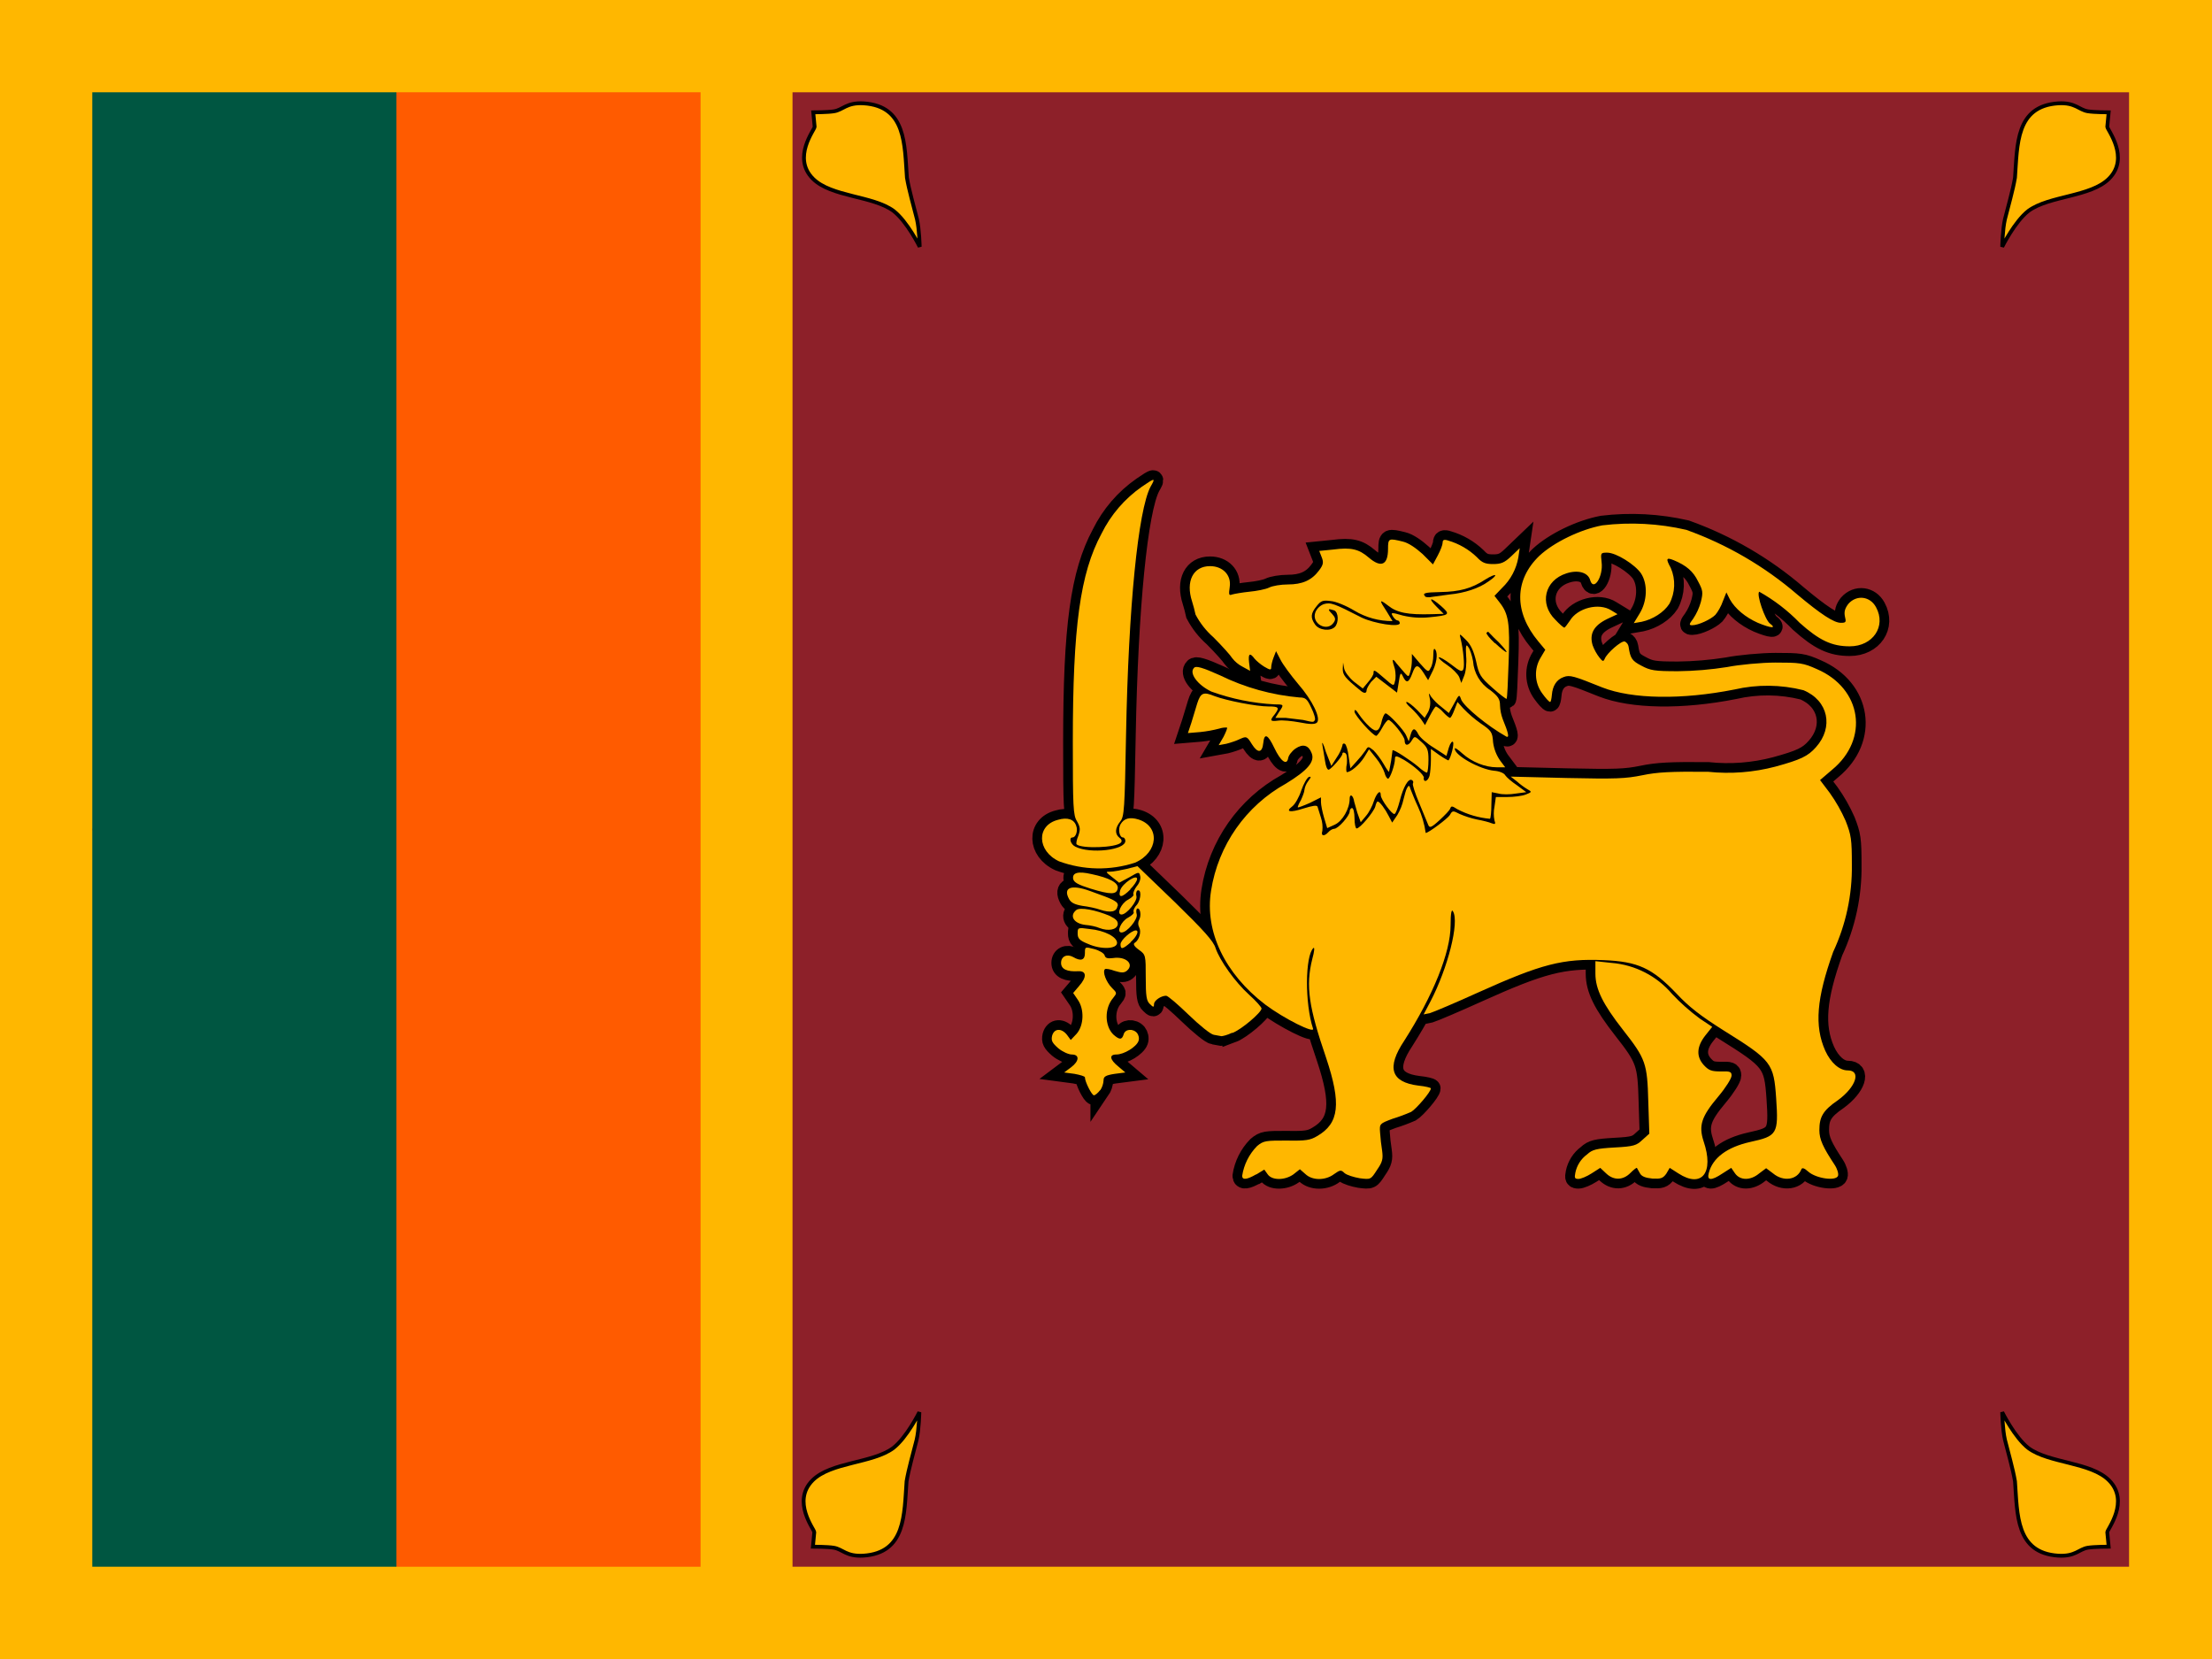
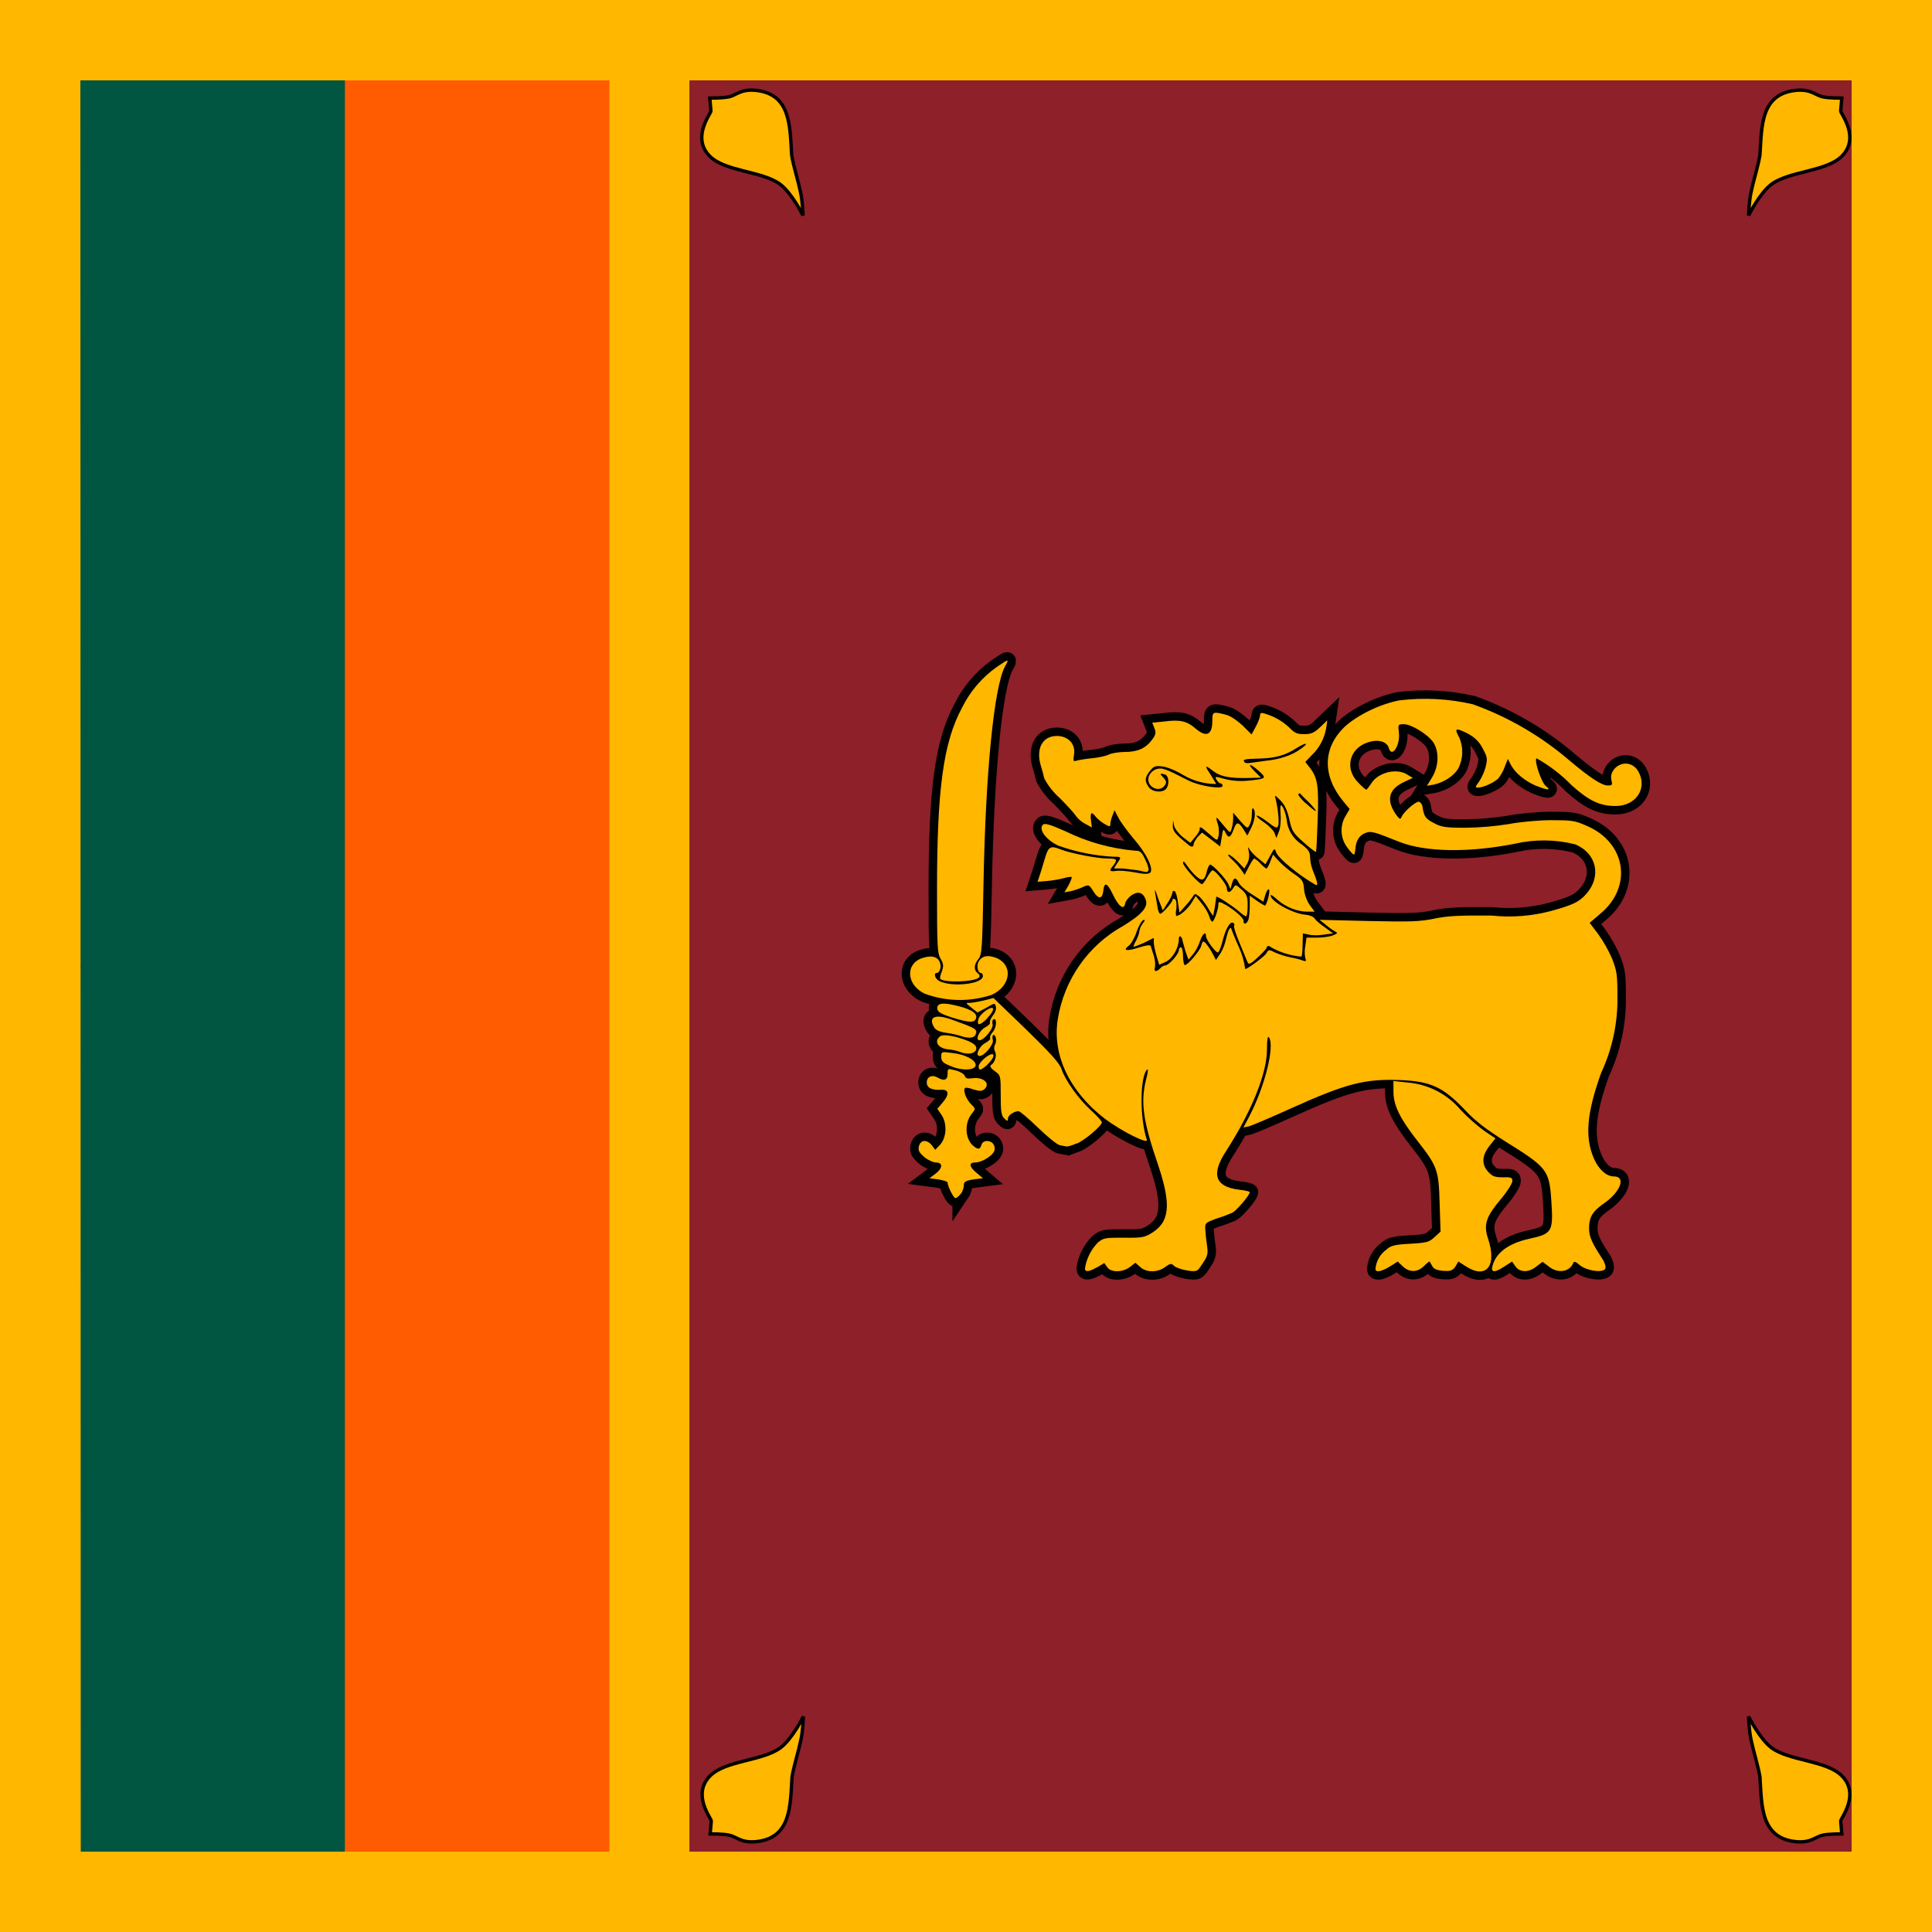
- <svg xmlns="http://www.w3.org/2000/svg" xmlns:xlink="http://www.w3.org/1999/xlink" id="flag-icons-lk" viewBox="0 0 640 480">
-   <path fill="#ffb700" d="M0 0h640v480H0z" />
-   <path fill="#ff5b00" d="m26.7 240 88-213.3h88v426.6h-88z" />
-   <path fill="#005641" d="M26.7 26.7h88v426.6h-88z" />
-   <path fill="#8d2029" d="M229.3 26.7H616v426.6H229.3z" />
-   <path id="lk-a" fill="#ffb700" stroke="#000" stroke-width="1.1" d="M579.3 408.6s3.6 7.3 7.6 10.4c6 4.4 18 4 23.3 9.3 6.1 6.1-.5 14.2-.5 15l.4 4.2s-4.2 0-6 .3c-2.6.4-3.6 2.6-8.6 2.3-12.3-.8-11.8-12-12.5-21.5-.6-3.6-2-8.4-2.9-12-.7-3-.8-8-.8-8z" />
-   <use xlink:href="#lk-a" width="100%" height="100%" transform="matrix(-1 0 0 1 845.3 0)" />
-   <use xlink:href="#lk-a" width="100%" height="100%" transform="matrix(1 0 0 -1 0 480)" />
-   <use xlink:href="#lk-a" width="100%" height="100%" transform="rotate(180 422.7 240)" />
-   <g transform="translate(0 -76)">
+ <svg xmlns="http://www.w3.org/2000/svg" xmlns:xlink="http://www.w3.org/1999/xlink" id="flag-icons-lk" viewBox="0 0 512 512">
+   <path fill="#ffb700" d="M0 0h512v512H0z" />
+   <path fill="#ff5b00" d="M21.3 256 91.4 21.3h70.1v469.4h-70z" />
+   <path fill="#005641" d="M21.3 21.3h70.1v469.4h-70z" />
+   <path fill="#8d2029" d="M182.7 21.3h308v469.4h-308z" />
+   <path id="lk-a" fill="#ffb700" stroke="#000" stroke-width=".9" d="M463.4 454.9s2.9 5.9 6.1 8.3c4.8 3.5 14.5 3.3 18.6 7.4 5 5-.4 11.4-.3 12l.3 3.4s-3.4 0-4.8.3c-2.1.3-3 2-6.9 1.8-9.9-.7-9.5-9.6-10-17.2-.5-3-1.7-6.7-2.3-9.6-.6-2.5-.7-6.4-.7-6.4z" />
+   <use xlink:href="#lk-a" width="100%" height="100%" transform="matrix(-1 0 0 1 676.3 0)" />
+   <use xlink:href="#lk-a" width="100%" height="100%" transform="matrix(1 0 0 -1 0 512)" />
+   <use xlink:href="#lk-a" width="100%" height="100%" transform="rotate(180 338.1 256)" />
+   <g transform="matrix(.8 0 0 .8 0 3.2)">
    <use xlink:href="#lk-b" width="100%" height="100%" stroke="#000" stroke-width="5.6" />
    <g id="lk-b" fill="#ffb700">
      <path d="m363.5 415.8 2.3-1.4 1 1.4c1.3 1.8 5 1.7 7.4 0l1.9-1.5 1.6 1.4c2 1.9 5.8 1.9 8.3 0 1.7-1.2 2-1.3 3-.3.7.6 2.7 1.2 4.4 1.5 3.2.4 3.2.4 5-2.4 1.6-2.3 1.8-3.2 1.5-5.5a59.4 59.4 0 0 1-.6-5.3c-.2-2.6-.1-2.6 3.6-4a50.5 50.5 0 0 0 5.4-2c1.5-.9 5.7-5.8 5.7-6.8 0-.2-1.6-.6-3.6-.8-8-1-9.3-5.2-4.1-13 8.3-13 13.4-25.5 13.4-33.4 0-3.6.3-4.8.7-4 1.9 3.1-1.5 16.4-6.5 26l-2 3.8 1.9-.4c1-.3 7.4-3 14-6 18.2-8.2 24.4-9.8 36.2-9.3 9.9.4 14 2.3 21 9.6 3.7 4 7.3 6.7 13.8 10.8 13.8 8.6 14.4 9.4 15.1 19.6.7 10.3.3 10.9-7.5 12.6-6.7 1.5-10.9 4.6-12 9-.6 2.2.7 2.3 4 .1l2.5-1.6 1.1 1.6c1.5 2.1 4.5 2.1 7 0l2-1.5 2 1.5c3 2.5 7 1.9 8.2-1.2.2-.5.8-.4 2 .7 2.3 2 8 2.8 8.6 1.2.2-.6-.2-2-1-3.2-3.3-5-4.4-7.3-4.4-10 0-3.8 1-5.7 5.4-8.7 5.2-3.8 6.8-8.6 2.8-8.6-2.4 0-4.9-2.2-6.5-5.7-3.2-7.2-2.5-15.2 2.3-28.6a57.6 57.6 0 0 0 5.4-25.2c0-7.4-.2-8.6-1.8-12.7a45.4 45.4 0 0 0-4.6-8.1l-2.8-3.7 3.5-3c10.8-8.9 8.6-23.5-4.4-29.1-4-1.8-5-1.9-12-1.9-4 0-10.5.6-14 1.3a98.2 98.2 0 0 1-14.2 1.2c-6.8 0-8-.2-10.6-1.6-2.7-1.4-3.2-2.1-3.7-5.5a2 2 0 0 0-1.1-1.5c-1-.3-5.2 3.4-5.8 5-.4.9-.6.8-1.5-.3a13.4 13.4 0 0 1-2-3.6c-1-3.3.3-5.7 4.2-7.6l3-1.4-1.8-1.1c-3.6-2.3-9.8-.7-12 3-.7 1-1.4 2-1.6 2-.2 0-1.4-1-2.6-2.3-4.7-4.6-3.1-11.4 3.2-13.4 3.3-1.1 6.3-.3 6.9 2 1 3.3 3.8-1.1 3.3-5.2-.3-2.7-.3-2.8 1.6-2.8 2.6 0 8 3.4 9.8 6 2 3.1 1.8 8-.4 11.6l-1.7 2.8 2.3-.4c3.2-.7 6.4-2.7 8-5.2a12 12 0 0 0 .4-10.4c-1.5-2.7-1.3-3.1.9-2.2 3.6 1.5 5.6 3.2 7 6.1 1.4 2.6 1.5 3.2.8 6a17 17 0 0 1-2.2 4.8c-1.2 1.6-1.3 1.9-.3 1.9 1.8 0 5.4-1.7 6.7-3 .7-.8 1.7-2.5 2.2-4l1-2.5 1 2c1.5 2.7 4.5 5.2 8.1 6.8 3.9 1.6 5.5 1.7 3.5.2-1.4-1-4-8.5-3.1-9.2a51 51 0 0 1 11.7 9c5.7 5.1 9.3 6.8 14.5 6.8 6.7 0 10.6-5.8 7.6-11.3-1.7-3.2-5.6-3.7-8-1-1 1.3-1.3 2.3-1 3.7.4 1.6.3 1.8-1.2 1.8-2 0-5.8-2.5-12.6-8.2a102 102 0 0 0-32.1-18.7 70.4 70.4 0 0 0-24.3-1.3c-6.4 1.2-14 4.9-18.2 8.8-7.3 7-7.4 16.3-.3 24.8l2 2.4-1.3 2.2a9.3 9.3 0 0 0 .4 10.4c1 1.4 2 2.5 2.3 2.5.2 0 .4-.9.5-2 .2-2.7 1.4-4.5 3.4-5.2 1.8-.7 3-.3 11.2 3 8.7 3.4 23 3.6 38.2.6a42.6 42.6 0 0 1 20 .2c7.2 3 8.8 10.7 3.6 16.5-2.3 2.6-4.4 3.6-11.7 5.6a54.3 54.3 0 0 1-19.5 1.5c-10.8-.1-14.7.1-19 1-4.9 1-7.8 1.1-21.8.8l-16.3-.4 1.8 1.4a22 22 0 0 0 3.1 2.3c1.3.7 1.2.8-.6 1.5-1 .4-3.4.7-5.3.7h-3.3l-.4 2.8a10 10 0 0 0 0 4c.4 1 .2 1.2-.8.8-.7-.3-2.6-.8-4.3-1.1a26.7 26.7 0 0 1-5-1.6c-1.9-1-2.1-1-2.8.3-.6 1-6.2 5.2-7 5.2a26.7 26.7 0 0 0-2.2-7.5c-1-2.1-1.9-4.5-2.2-5.2-.3-1.1-.5-1.2-1-.3-.3.5-.7 2-1 3.2a15.5 15.5 0 0 1-1.8 4.6l-1.5 2.2-1-1.9c-1-2-2.6-4.2-3.2-4.2-.2 0-.5.6-.7 1.5-.5 1.6-4.4 6.3-5.4 6.3-.3 0-.6-1.3-.6-3 0-1.5-.3-2.9-.7-2.9-.4 0-.7.5-.7 1 0 1.2-3.3 5-4.5 5-.4 0-1.2.4-1.7 1-1.2 1.3-2.2 1.1-1.7-.4a9 9 0 0 0-.4-3.8l-1-3.2c-.2-.5-1.4-.3-4 .5-4 1.3-5.4 1-3.3-.6.8-.6 2-2.7 2.6-4.6.7-2 1.7-3.7 2.2-3.9.7-.2.7 0-.2 1.2a5.7 5.7 0 0 0-1.1 2.6c0 .5-.5 1.8-1 2.9-.6 1-1 2-.9 2.1s1.7-.5 3.5-1.3l3.2-1.6v1.4c0 .8.4 2.8.9 4.5l.9 3 2.2-1c2.2-1 4.3-4.6 4.3-7.5 0-1.4.8-1.2 1.2.3 0 .4.6 2.1 1 3.7l1 2.8 1.5-1.8c.9-1 1.9-3 2.3-4.3.8-2.4 2-3.5 2-1.7 0 1.2 3.4 5.8 4 5.4.4-.2 1-1.9 1.5-3.8 1-4 2.5-6.6 3.5-6 .4.2.5.6.3 1-.2.2.6 2.8 1.8 5.6a2557.7 2557.7 0 0 1 2.6 6.3c.4 1 .8 1 3.3-1.3 1.5-1.4 3-2.9 3.1-3.4.3-.8.6-.7 2 .2a25 25 0 0 0 9.5 2.8c.2-.2.4-2 .4-4l.1-3.7 2 .4c1 .3 3.3.3 5 0l3-.4-2.7-2c-1.5-1-3-2.3-3.4-2.9-.3-.6-1.7-1.2-3.2-1.3-4.1-.4-11.4-4.4-11.4-6.4 0-.4 1 .3 2.2 1.4 2.8 2.5 6.6 4 10 4h2.4l-1.5-2a11.9 11.9 0 0 1-2-5.2c-.2-3-.5-3.4-3.6-5.5a35.2 35.2 0 0 1-5-4.3l-1.7-1.9-.9 2.3c-.5 1.3-1 2.3-1.3 2.3-.2 0-1.2-.8-2-1.7a7 7 0 0 0-2-1.6c-.3 0-1 1.2-1.8 2.7l-1.4 2.7-1-1.5a23.8 23.8 0 0 0-3-3.4c-1.2-1-1.7-1.8-1.3-1.8.4 0 1.7 1 3 2.3l2.2 2.3 1-1.7a6 6 0 0 0 .5-3.8c-.4-1.8-.3-1.9.3-.7a16 16 0 0 0 3 3l2.2 1.8 1.5-2.7c1.5-2.8 1.5-2.8 2.1-1.1 1 2.1 7.5 7.5 13 10.6 1 .5.6-1.1-1-5a12.7 12.7 0 0 1-.8-4c0-1.8-.5-2.6-2.8-4.4a10.9 10.9 0 0 1-5-8.4c-.3-1.7-.9-3.5-1.4-4.1-.6-1-.8-.4-.6 2.6.2 2.1-.1 4.7-.6 5.8l-.8 2-.6-1.7c-.4-.9-2-2.5-3.5-3.5s-2.6-2-2.4-2.2c.2-.2 1.8.7 3.5 2 2.7 2.1 3.2 2.3 3.6 1.4.4-1 0-5.6-.8-8.8-.4-1.6-.4-1.6 1.6.4 1.4 1.4 2.2 3.2 2.9 6.2.8 3.8 1.2 4.5 4.7 7.6 2.1 1.9 4 3.3 4.1 3.2.2-.2.4-5 .6-10.8.4-11.1 0-13.8-2.7-17.2l-1.4-1.8 2.2-2.3a16 16 0 0 0 4.7-8.8l.4-2.7-2.4 2.3c-2 1.9-3 2.3-5.3 2.3s-3.2-.4-4.7-2a20 20 0 0 0-8.3-4.8c-1.2-.4-1.6-.2-1.6.6 0 .6-.6 2.2-1.4 3.7l-1.4 2.6-3-3c-1.9-1.7-4-3.2-5.7-3.6-4.1-1-4.3-1-4.3 2.1 0 4.7-2 5.6-5.6 2.5-2.8-2.4-5-3-10.3-2.3l-4 .4.7 1.8c.6 1.5.5 2.2-.8 3.9-2.1 2.8-4.8 4-9 4-2 0-4.4.4-5.4.9s-3.6 1-5.7 1.2c-2 .2-4.3.6-5 .8-1 .4-1 0-.7-2.2.5-3.4-2-6-5.7-6-4.9 0-7.1 4.4-5.2 10.2a44.6 44.6 0 0 1 1 3.8 23 23 0 0 0 5.2 6.6c2.6 2.6 5 5.3 5.4 6a9 9 0 0 0 3 2.5l2.2 1.2-.3-2.4c-.3-2.6.2-3 1.6-1.1.5.6 1.8 1.7 2.8 2.3 1.7 1 2 1 2 .2 0-.6.3-1.9.7-2.9l.7-1.8 1.3 2.5c.7 1.4 3 4.5 5.1 7 4.1 4.7 6.7 10 5.4 11.2-.6.5-2 .5-5-.1-2.2-.4-5-.7-6.2-.5-2.3.3-2.5 0-1-1.8 1.5-2 1.2-2.3-1.8-2.3-3.5 0-12.2-1.7-15.6-3-3.2-1.3-4-1-5 2.1l-1.7 5.6-1 3 3.6-.3a37 37 0 0 0 5.5-1 6 6 0 0 1 2.2-.3c.2.1-.3 1.3-1 2.7l-1.4 2.4 2.2-.4c1.2-.3 3-.9 4-1.4 1.8-.8 2-.8 3.4 1.5 1.7 2.7 3 2.6 3.3-.3.3-3 1.3-2.6 3.2 1.4 1.8 3.8 3.6 5.2 4 3 .1-.8 1-2 2.1-2.8 2.2-1.5 3.8-1 4.7 1.3 1 2.5-1.2 5-7.4 8.8a43 43 0 0 0-21.7 31c-1.9 11.8 4 24 15.6 32.9 5.6 4.2 14.5 8.6 13.9 7-2.4-7.3-2.3-21 .1-23.3.4-.4.3 1-.3 3.1-2 7.9-1 14.1 4 28.7 4.4 13.2 3.8 18.9-2.6 22.6-2 1.2-3.3 1.4-8.8 1.3-6 0-6.7 0-8.6 1.6a15.7 15.7 0 0 0-4.3 8.6c0 1.3 1.4 1.1 4-.4z" />
      <path d="m460.5 415.5 2.5-1.6 1.7 1.6c2.2 2.1 4.9 2 7-.1 1-1 1.8-1.6 1.9-1.5l.9 1.6c.5.9 1.6 1.3 3.6 1.5 2.3.1 3 0 4-1.4l1-1.7 2.5 1.6c6.8 4.4 10.4-.2 7.3-9.3-1.5-4.6-.6-7.2 4.3-13 2.1-2.5 3.8-5.2 3.8-6 0-1.1-.4-1.3-3.2-1.2-2.6 0-3.4-.3-4.8-1.8-2.3-2.5-2.1-5.4.4-8.6l2-2.5-3.6-2.4a59.7 59.7 0 0 1-8-7.1 25.7 25.7 0 0 0-17.5-9l-4.7-.5v3.6c0 4.5 2.2 8.9 8 16.3 6.6 8.4 7 9.7 7.3 20.7l.3 9.3-2 1.8c-1.7 1.6-2.4 1.9-8 2.2-5.3.3-6.5.6-8 2a8.7 8.7 0 0 0-3.4 5.3c-.3 1.5-.2 1.8.9 1.8.7 0 2.4-.7 3.8-1.6m-142.2-24a5.8 5.8 0 0 0 1-3c0-1 .6-1.4 3.2-1.8l3.1-.4-2-1.7c-2.5-2-2.8-3.5-.6-3.5s5.8-2.2 6.4-3.9c.3-.8 0-1.8-.4-2.3-1.2-1.4-3.5-1.2-3.9.4-.5 1.6-1.2 1.6-3 0-2.5-2.5-2.6-7.6 0-10.6 1.1-1.4 1.1-1.4-.4-2.9-1.6-1.6-2.8-4.6-2-5.4.2-.2 1.5 0 2.8.5 2 .6 2.7.6 3.5 0 2.3-1.9-.2-4.3-4-3.7-1.6.2-2.2 0-2.4-.8-.2-.6-1.5-1.4-3-1.8-2.7-.7-2.7-.7-2.7 1.2 0 2-1.2 2.4-3.4 1.1-1.8-1-3.5-.2-3.5 1.7 0 1.8 1.7 2.6 5 2.4 2.4-.1 2.5 1.7.2 4.3l-1.7 2 1.3 1.9c2 2.8 1.8 7.5-.3 9.9l-1.7 1.8-1.1-1.5c-1.6-2-3.7-1.9-4.3.3-.3 1.4 0 2 1.8 3.6 1.2 1 3 1.8 3.9 1.8 2.3 0 2.2 1.9-.2 3.7l-2 1.5 3 .4c1.6.3 3 .7 3 1 0 1.3 2 5.2 2.6 5.2.4 0 1.2-.7 1.8-1.5z" />
      <path d="M356.5 374.9c2.7-1 8.5-6 8.5-7.1 0-.4-1.6-2.2-3.6-4-4-3.6-8.5-9.9-9.7-13.5-.6-2-3.5-5.2-11.7-13.2l-10.9-10.5-3.1.8c-1.8.4-3.9.8-4.7.8-1.5 0-1.5 0 .5 1.6l2 1.6 3-1.6c2.7-1.6 2.8-1.6 3.1-.3.2.7-.2 2-1 2.9-.7.9-1.1 2-1 2.3.3.3-.4 1-1.5 1.6-2 1-3.5 4.3-1.9 4.3 1.5 0 4.7-4 4.3-5.3-.2-.7 0-1.4.2-1.6 1.3-.7 1.2 2.4 0 4-.8.8-1.2 1.8-1 2.2.2.3-.5 1-1.6 1.6-2 1-3.5 4.3-1.9 4.3s4.7-3.8 4.4-5.2c-.2-.7-.2-1.5.1-1.7.9-.4 1.3 2 .6 3.2a2.3 2.3 0 0 0 0 2.2c.7 1.3 0 3.7-1.3 4.5-.5.3-.2 1 1.2 2 2 1.4 2 1.6 2 8 0 5.4.2 6.8 1.2 7.7 1 1 1.2 1 1.2 0s2-2.4 3.5-2.4c.5 0 3.4 2.5 6.5 5.5s6.4 5.7 7.3 5.8l2.2.4c.3 0 1.7-.3 3.1-1zm-33.3-26.1c0-1.7-3.6-3.6-7.9-4-3.5-.5-3.5-.4-3.5 1.3 0 1.4.5 2 3 3 3.8 1.7 8.4 1.5 8.4-.3" />
      <path d="M327.1 348.6c1.8-1.6 2.6-3.4 1.5-3.4-1.2 0-4.4 2.8-4.4 4 0 1.6.6 1.5 3-.6zm-3.7-5.1c.1-1-.5-1.6-2.3-2.5-4-1.7-8.6-2.6-9.7-1.7-2.1 1.7-.7 3.9 2.6 4.3 1.4.1 3.2.5 4.1.9 2.6 1 5 .5 5.3-1m0-5.3c.2-1.3-.7-1.8-8-4.4-5.5-2-7.9-1-6.1 2.3.6 1.1 1.6 1.6 3.9 2 1.7.2 4 .7 5.1 1.1 3 1 4.8.6 5-1zm3.6-4.9c1.1-1.1 2-2.4 2-3 0-1.5-4.3 1.3-4.9 3.3-.6 2.3.5 2.2 3-.3zm-3.6-.3c.2-1.6-2.4-3-7.6-4.1-3.9-.9-5.6-.4-5.3 1.4.2 1 1.5 1.7 5 2.8 5.9 1.8 7.6 1.8 7.9-.1m5-7.4c6.8-3 7.3-10.5 1-12.5-2.6-.8-4.2-.3-5.2 1.4-.8 1.4-.3 3.8.7 3.8.4 0 .7.5.7 1 0 2.7-10.2 3.8-14.4 1.7-1.5-.7-2-2.7-.9-2.7 1 0 1.6-2 1.1-3.3-.6-2-2.6-2.6-5.3-1.8-6.3 1.6-6.1 9 .3 12a33.6 33.6 0 0 0 22 .4" />
      <path d="M324.3 319.8c.4-.4.2-1-.4-1.4-1.4-1.1-1.3-2.8.2-4.7 1.2-1.4 1.3-3.6 1.7-25.1.7-37.1 3.5-65 7.1-71.8 1.5-2.6 1.3-2.6-2.5 0a36 36 0 0 0-11.7 13.6c-6.2 11.5-8.3 27-8.3 60.2 0 18.8.1 21.3 1.2 23 1 1.8 1 2.4.4 4.2-.5 1.1-.7 2.3-.5 2.5 1.4 1.3 11.4 1 12.8-.5m56.1-35.4c.3-.3-.2-2-1-3.6-1.2-2.6-1.7-3-3.4-3a65 65 0 0 1-23-6.4c-5.1-2.3-7-2.8-7.5-2.2-1.6 1.5 1 5 5 6.9a64 64 0 0 0 18.3 3.7c2.7 0 2.8 0 1.2 2.3l-1 1.6h3l5 .6c3 .7 3 .7 3.4.1" />
      <path fill="#000001" d="M412 301.1c0-1-2.9-3.5-5.7-5.2-2.3-1.3-2.7-1.4-2.7-.3 0 1.6-1.4 5.7-2 5.7-.3 0-.8-.8-1-1.7-.3-1-1.4-3-2.5-4.3l-2-2.5-1.4 2.3c-1.4 2.2-3.9 4.3-5 4.3-.2 0-.3-1.2 0-2.5.1-1.6 0-2.8-.5-3-.4-.3-.8-.2-.8.2 0 .8-3.4 4.6-4 4.6-.4 0-.8-1-1-2.4l-.8-4.8c-.2-1.2.3-.4 1 2l1.6 4.1 1.6-2.5a11 11 0 0 0 1.6-3.4c0-.5.3-.7.7-.5.4.2.9 1.9 1.1 3.7l.5 3.4 1.8-2a28.8 28.8 0 0 0 2.6-3.2c.7-1.2.8-1.2 2.3 0 .8.8 2.1 2.5 2.9 3.9s1.5 2.4 1.6 2.3l.6-3.2.4-3c.1-.5 5.4 3 7.4 4.7 1.2 1.1 2.4 1.9 2.6 1.7.2-.2.4-1.8.4-3.7 0-2.8-.3-3.6-2-5.1-2-1.8-2-1.8-2.8-.5-1 1.7-2.1 1.7-2.1 0 0-1.2-3.8-5.9-4.7-5.9-.3 0-1.1 1-1.8 2.3s-1.5 2.3-1.7 2.3c-1 0-6.3-6-6.3-7 0-.8.4-.6 1.3.8a21 21 0 0 0 3.1 3.6c2 1.8 2.8 1.4 3.6-2.1.3-1 .7-1.8 1-1.8.8 0 5.4 4.9 6 6.5l.7 1.6.5-1.8c.6-2.2 1.3-2.2 2.3-.2.4.8 2.4 2.6 4.4 3.8l3.7 2.4.7-2.4c.4-1.3 1-2 1.2-1.6.4.5-.6 4.5-1.3 5.3 0 .1-1.3-.6-2.6-1.5l-2.5-1.8v3.2c0 1.7-.2 3.8-.4 4.6-.5 1.6-1.7 2-1.7.6zm-18.5-25.4c-4.4-3.6-5-4.4-5-6.2l.1-1.8.3 1.7c.2 1 1.4 2.6 2.8 3.8l2.6 2 1.5-1.8c.9-1 1.6-2.2 1.6-2.6 0-1.2.2-1.1 3.2 1.5 2.6 2.3 2.7 2.3 3 .8.3-.8.2-2.4 0-3.5-1-3-.8-3.4.5-1.6l2.4 2.8c1 1.1 1.1 1.1 1.5-.3.3-.9.5-2.4.5-3.4v-1.9l2.3 2.7c2.3 2.6 2.5 2.7 3.1 1.4.5-.7.8-2.4.8-3.7 0-1.8.2-2.2.6-1.6.8 1.2.3 4.2-1.1 6.8l-1 2-1.3-2.1c-1.7-2.6-2.3-2.6-3.3.2-1 2.7-1.7 2.9-2.7.8-.6-1.3-.8-1.1-1.2 1.7l-.5 3-3-2.3-3-2.3-1.5 1.5c-.7.9-1.3 2-1.3 2.4 0 1-.8 1-1.9 0m39-13.6c-1.5-1.4-2.6-2.8-2.4-3 .3-.3.5-.4.6-.2a67 67 0 0 0 3 3c3.4 3.6 2.7 3.7-1.1.2zm-52-5.4c-1.4-2-1.3-3.2.5-5.4 1.2-1.5 1.8-1.7 4-1.4 1.5.1 4.6 1.4 6.9 2.8a21.2 21.2 0 0 0 11 3l-1.7-2.8c-2.2-3.3-2.2-3.7.4-1.7 2.6 2.1 5.7 2.7 12.7 2.5l3.4-.1-2-2c-2.7-2.7-1.9-3 1.2-.3 2.8 2.5 2.7 2.7-3.4 3.3a23 23 0 0 1-7.6-.5c-3.4-1-3.6-.9-2.9.2.4.7 1 1.2 1.3 1.2.4 0 .7.4.7.8 0 1.3-7.4.1-11-1.6-8-4.1-9-4.5-11-3.9a4.3 4.3 0 0 0-2.4 2.3c-1.3 3.3 3.4 5.9 5.3 3 .6-.9.5-1.4-.5-2.5-1.4-1.4-1.2-1.6.6-1 1.3.5 1.4 3.6.2 4.8-1.3 1.3-4.5 1-5.7-.7" />
      <path fill="#000001" d="M412.4 248.6c-1-1-.2-1.2 4.3-1.3 5.6-.1 9-1 13-3.6 3.2-2 4.1-1.6 1 .5-2.7 2-7 3.4-11.3 3.8l-5.1.7c-.8.2-1.7.1-2-.1z" />
    </g>
  </g>
</svg>
